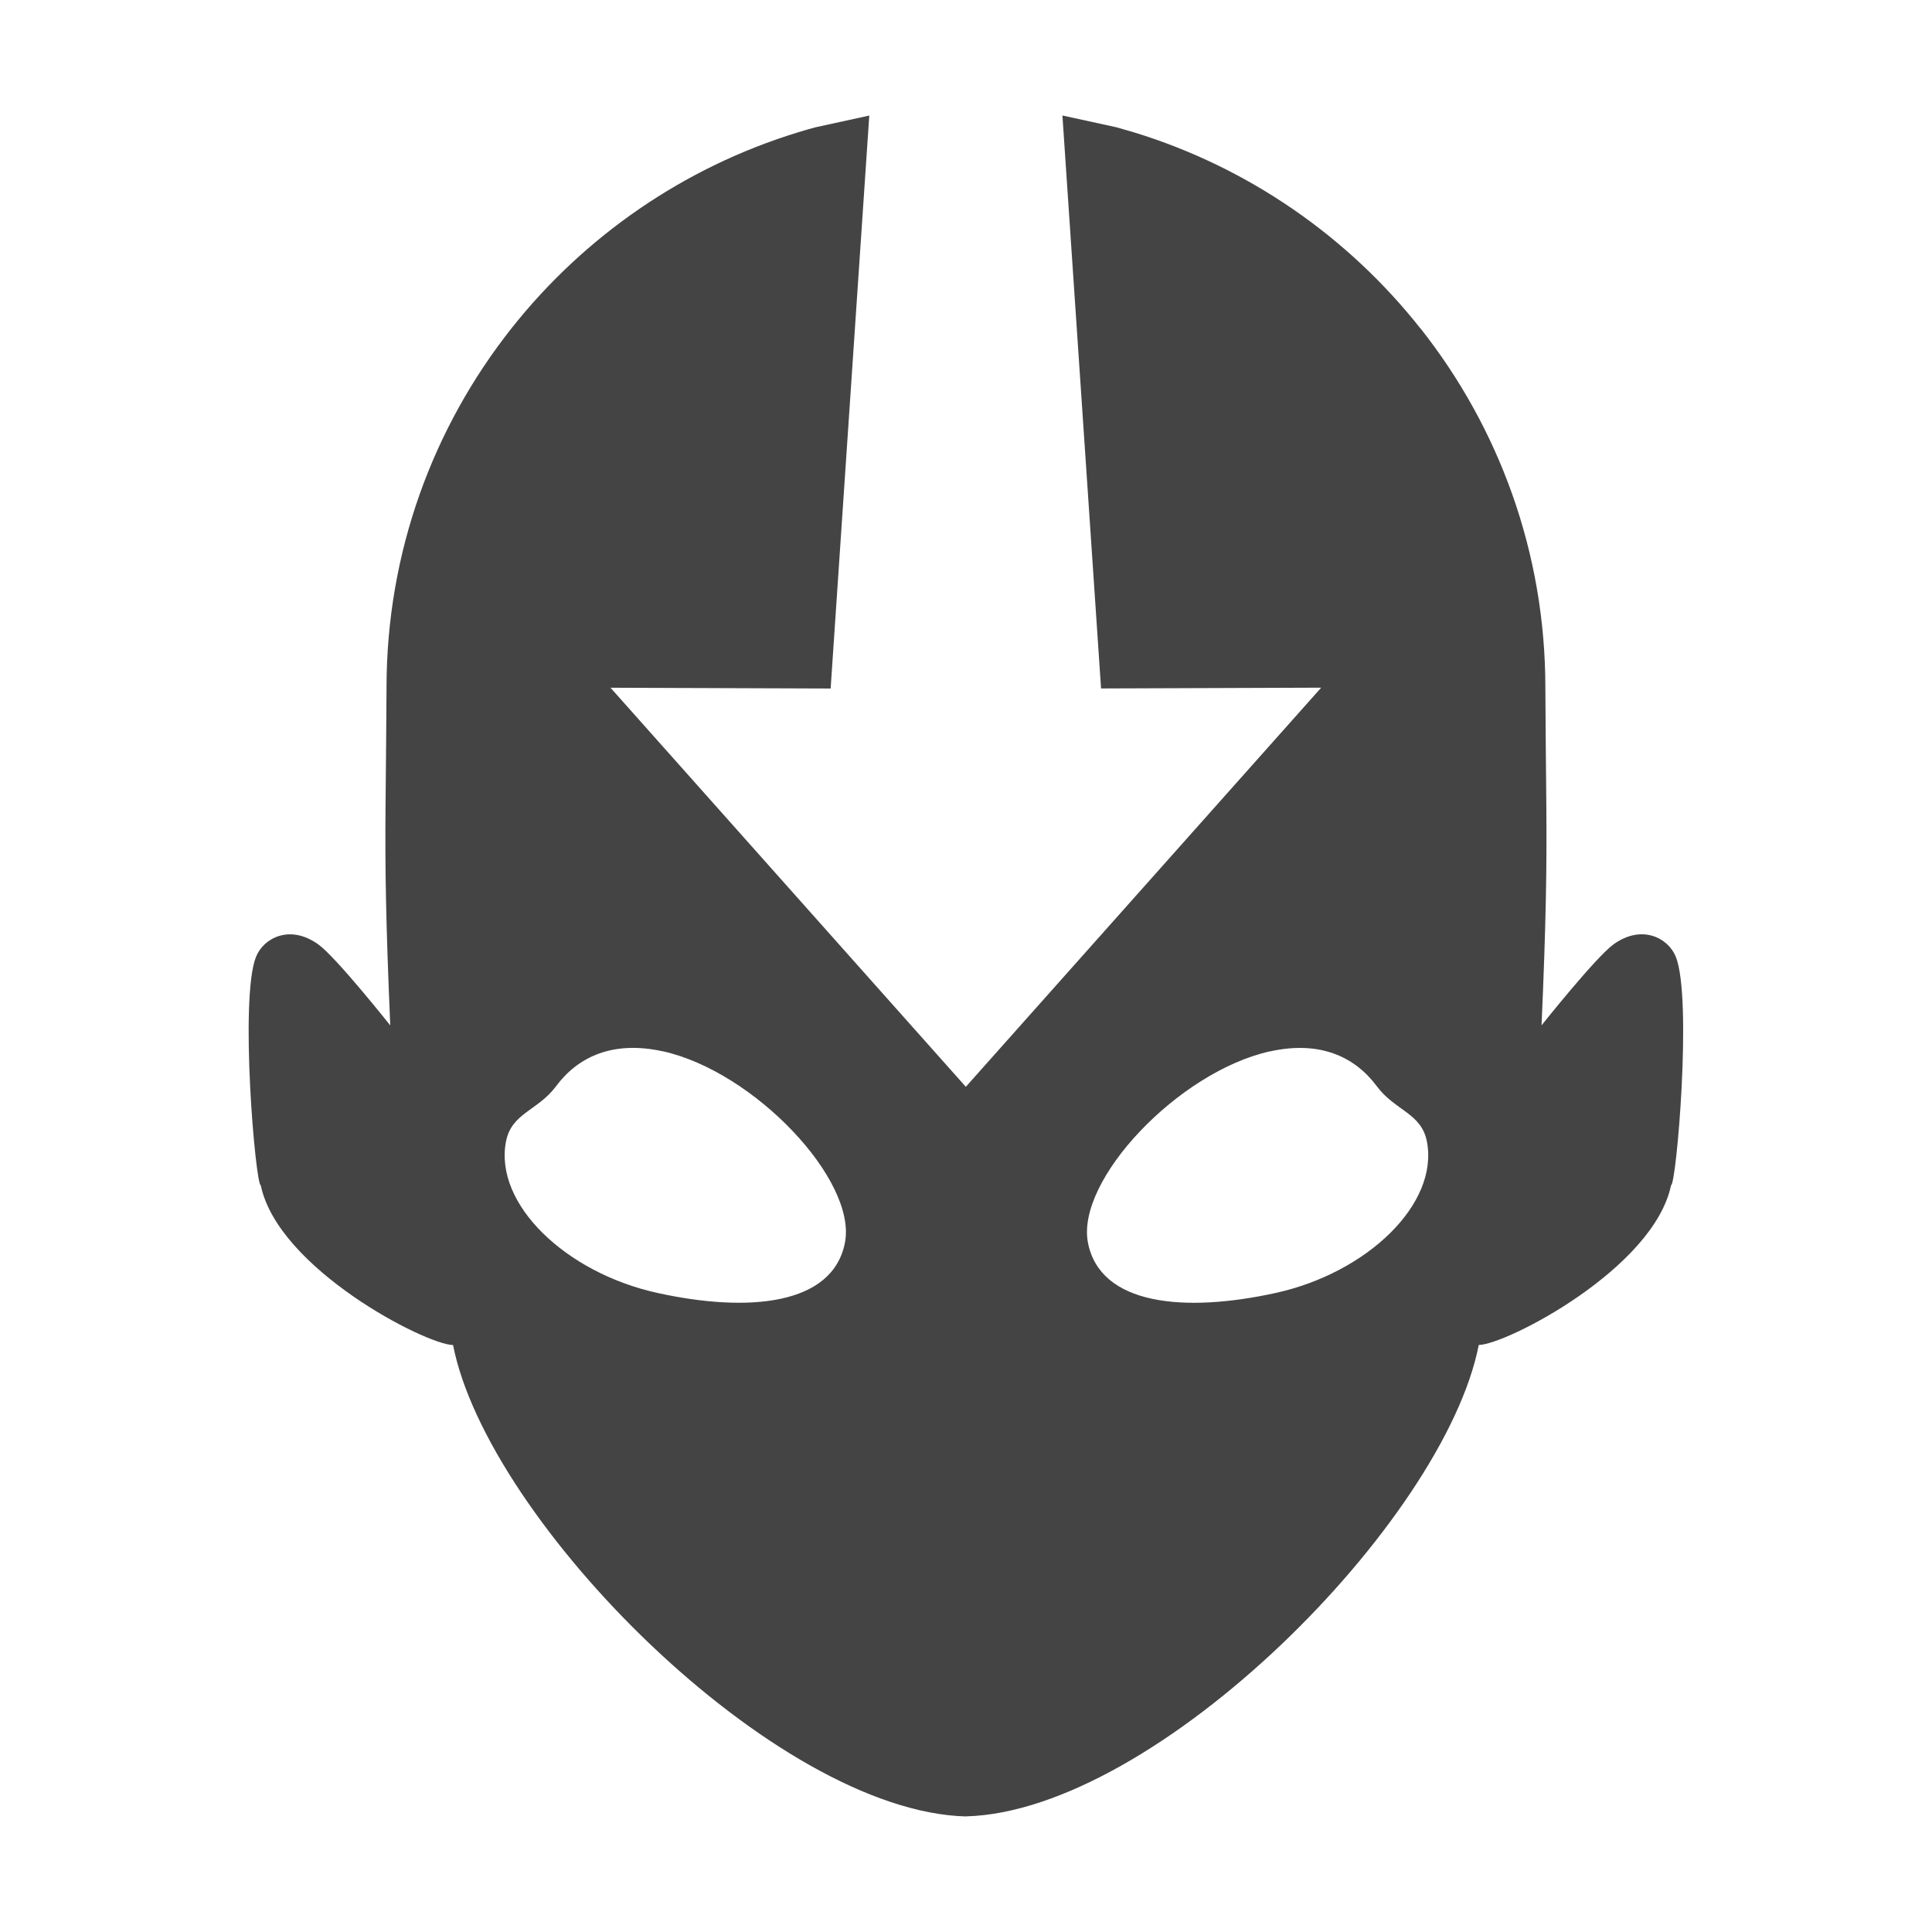
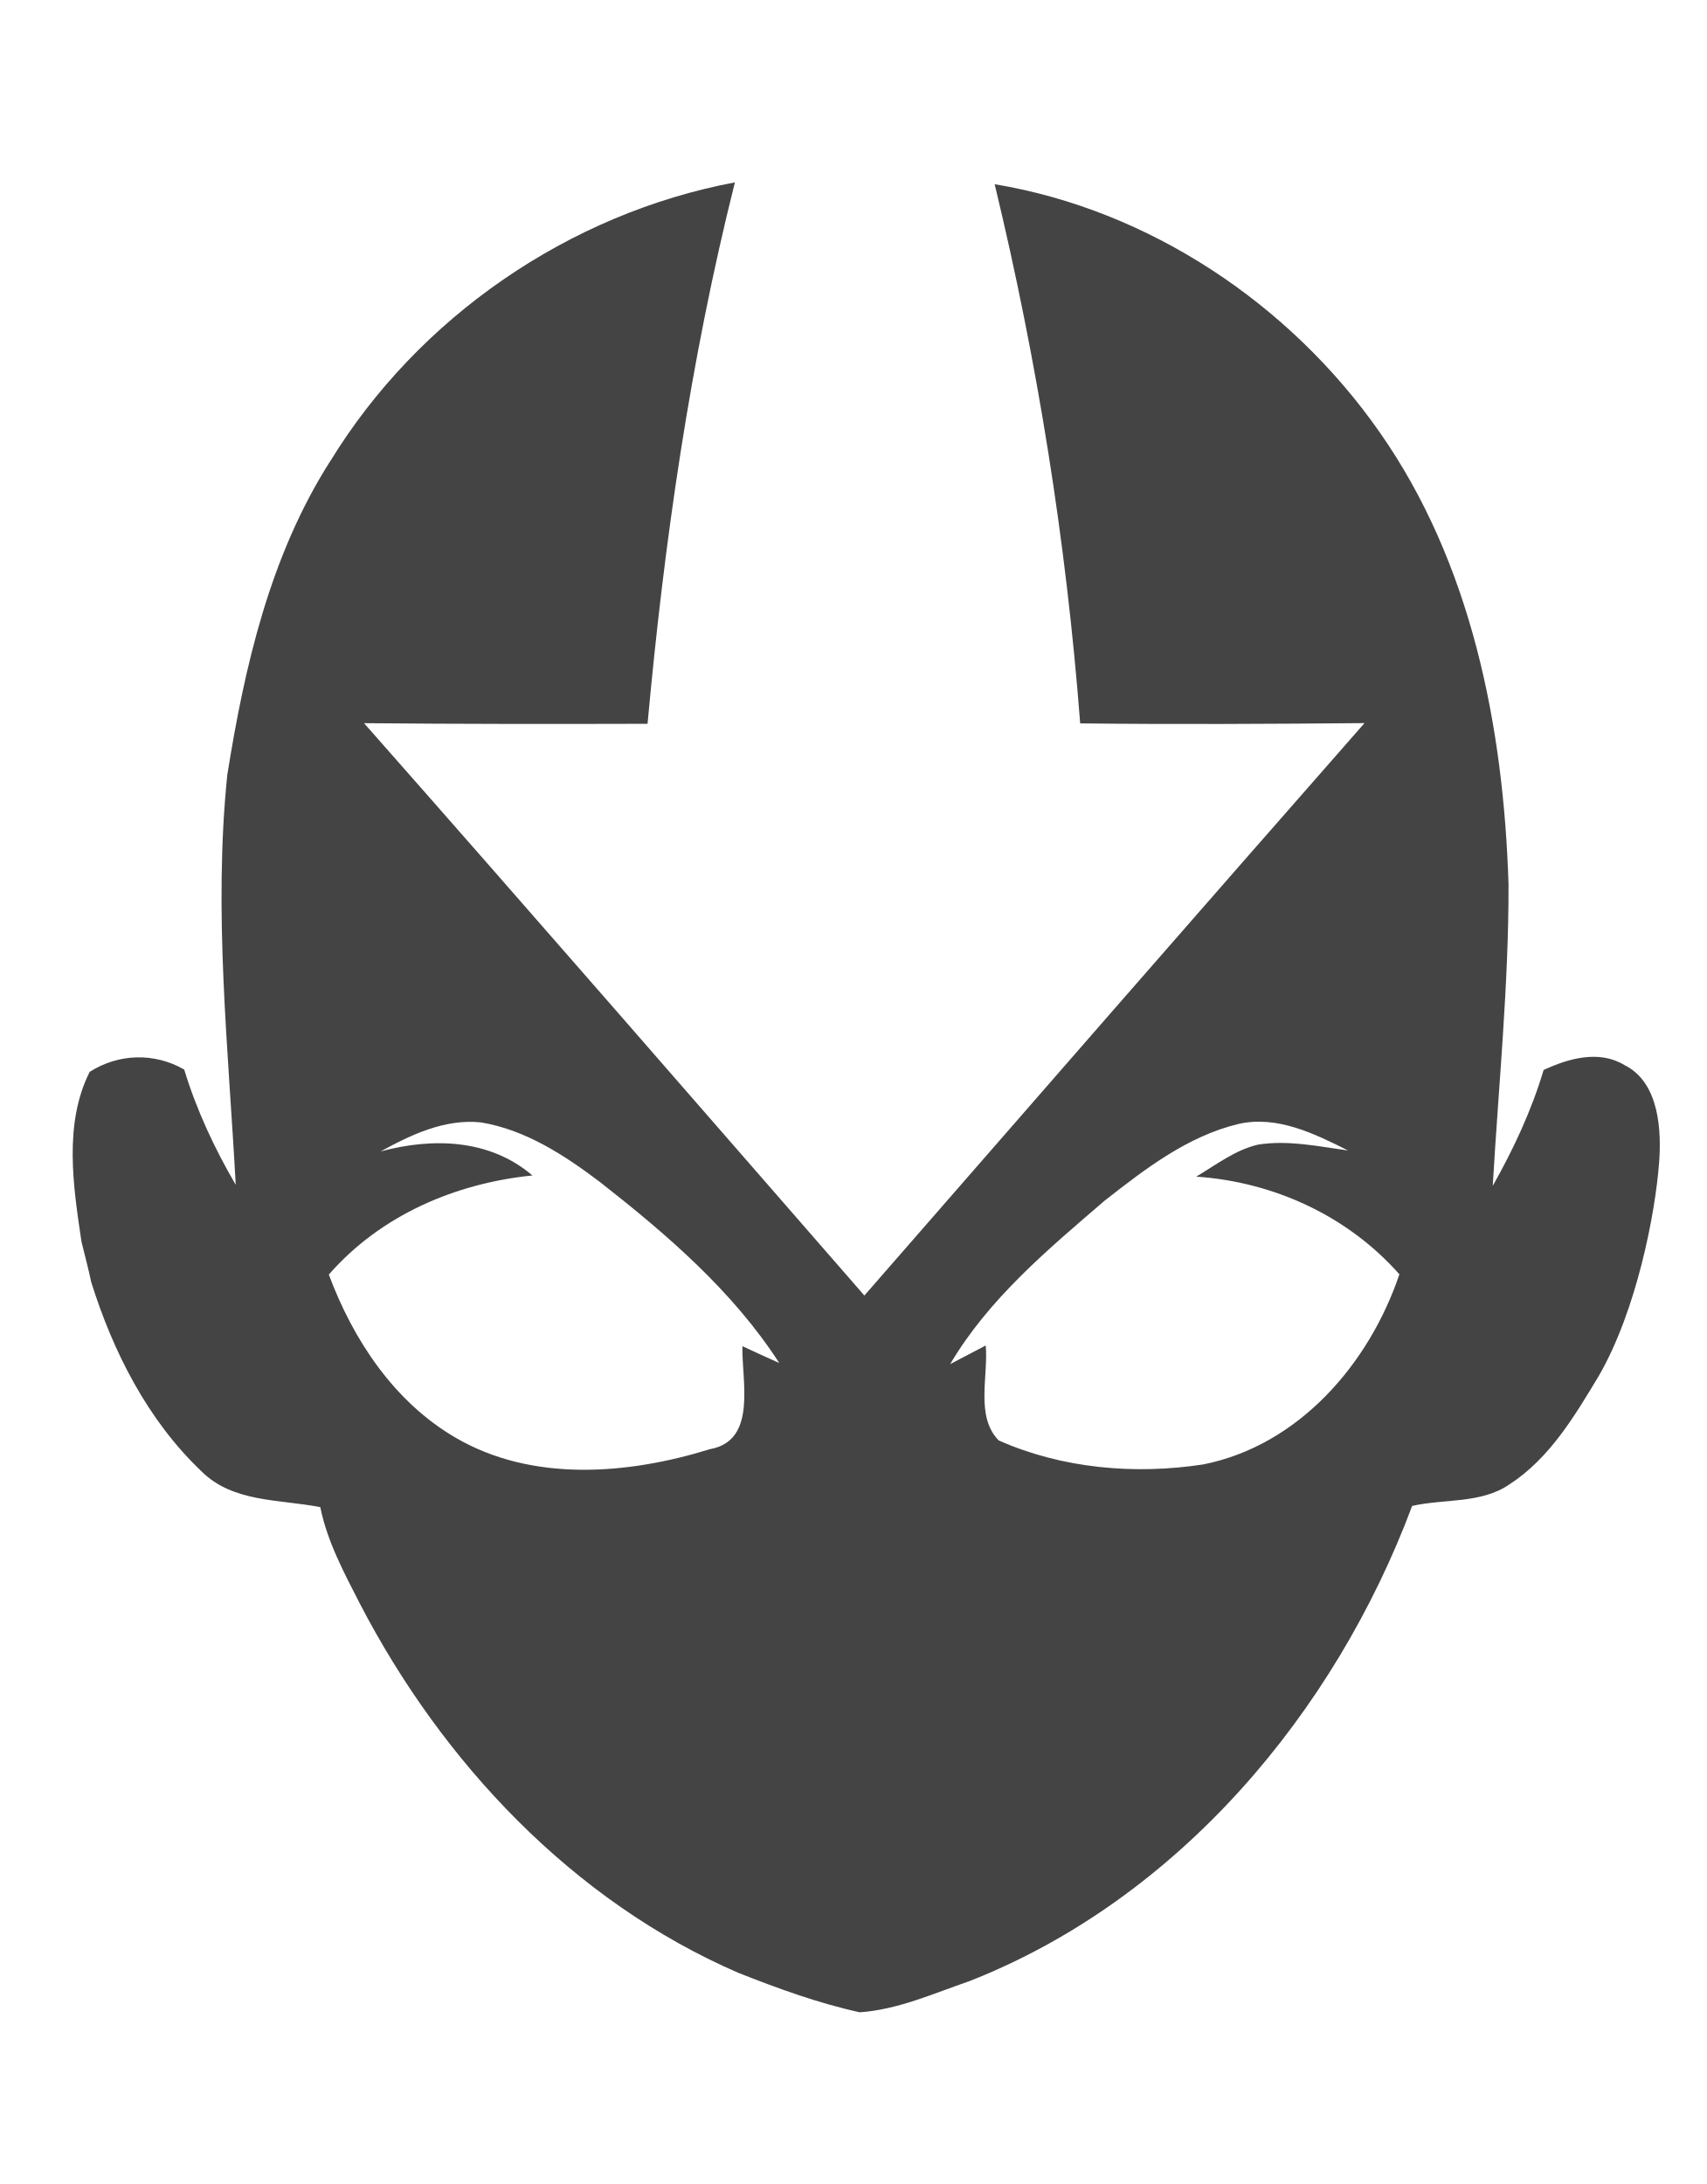
- <svg xmlns="http://www.w3.org/2000/svg" version="1.1" width="32" height="32" viewBox="0 0 32 32">
-   <path fill="#444" d="M23.527 5.438c1.295 1.638 2.069 3.705 2.069 5.952 0 0.346 0.011 1.333 0.016 1.937 0.009 1.029-0.004 1.944-0.079 3.656 0 0 0.898-1.129 1.191-1.341 0.47-0.339 0.908-0.107 1.033 0.206 0.276 0.693 0.008 3.778-0.079 3.783-0.286 1.38-2.729 2.64-3.185 2.646-0.572 2.919-5.333 7.725-8.496 7.808v0.001c-3.163-0.086-7.921-4.891-8.493-7.808-0.456-0.007-2.899-1.266-3.185-2.646-0.087-0.005-0.355-3.090-0.079-3.783 0.125-0.314 0.563-0.545 1.033-0.206 0.294 0.211 1.191 1.341 1.191 1.341-0.074-1.713-0.088-2.628-0.078-3.656 0.005-0.604 0.016-1.591 0.016-1.937 0-2.247 0.774-4.315 2.070-5.953 1.2-1.517 2.848-2.665 4.742-3.245 0.096-0.030 0.194-0.058 0.291-0.084l0.893-0.195-0.64 9.49-3.646-0.013 5.885 6.61 5.886-6.611-3.646 0.013-0.64-9.49 0.894 0.195c0.098 0.027 0.195 0.055 0.291 0.084 1.895 0.58 3.543 1.728 4.743 3.246zM10.977 17.413c-0.823-0.181-1.402 0.088-1.766 0.577-0.303 0.408-0.738 0.443-0.83 0.916-0.201 1.035 0.988 2.174 2.503 2.508s2.91 0.204 3.111-0.832c0.201-1.035-1.503-2.836-3.018-3.17zM21.037 17.413c-1.515 0.334-3.218 2.134-3.017 3.17s1.596 1.165 3.111 0.832c1.514-0.334 2.703-1.473 2.503-2.508-0.092-0.473-0.527-0.508-0.83-0.916-0.364-0.489-0.943-0.759-1.766-0.577z" />
+ <svg xmlns="http://www.w3.org/2000/svg" version="1.1" width="25" height="32" viewBox="0 0 25 32">
+   <path fill="#444" d="M4.837 6.761c1.291-2.112 3.497-3.631 5.931-4.089-0.654 2.602-1.036 5.263-1.28 7.933-1.386 0.004-2.77 0.004-4.154-0.009 2.457 2.784 4.891 5.587 7.331 8.386 2.439-2.799 4.879-5.598 7.328-8.387-1.388 0.012-2.777 0.020-4.166 0.004-0.204-2.661-0.627-5.304-1.253-7.9 2.266 0.377 4.325 1.754 5.636 3.627 1.35 1.922 1.82 4.318 1.893 6.627 0.004 1.477-0.146 2.949-0.231 4.422 0.304-0.539 0.568-1.103 0.745-1.697 0.365-0.171 0.814-0.298 1.186-0.072 0.524 0.26 0.538 0.998 0.507 1.421-0.056 0.759-0.332 2.175-0.882 3.129-0.355 0.589-0.72 1.209-1.31 1.592-0.418 0.288-0.954 0.209-1.427 0.317-1.134 3.031-3.425 5.757-6.48 6.96-0.527 0.181-1.055 0.421-1.614 0.459-0.611-0.134-1.199-0.349-1.779-0.578-2.428-1.052-4.338-3.084-5.545-5.409-0.232-0.454-0.478-0.909-0.58-1.414-0.596-0.118-1.283-0.064-1.746-0.53-0.783-0.746-1.291-1.746-1.611-2.77-0.041-0.197-0.095-0.393-0.142-0.589-0.121-0.811-0.263-1.728 0.12-2.489 0.424-0.27 0.948-0.285 1.385-0.034 0.18 0.592 0.443 1.154 0.755 1.689-0.108-1.998-0.329-4.004-0.124-6.004 0.254-1.595 0.628-3.218 1.507-4.597zM5.572 16.872c0.761-0.206 1.601-0.187 2.229 0.351-1.132 0.114-2.225 0.584-2.983 1.452 0.358 0.96 0.957 1.865 1.857 2.39 1.126 0.657 2.527 0.54 3.728 0.168 0.698-0.124 0.462-1.006 0.475-1.509 0.178 0.083 0.359 0.167 0.54 0.247-0.684-1.058-1.646-1.883-2.626-2.651-0.521-0.394-1.093-0.768-1.748-0.875-0.527-0.054-1.022 0.181-1.471 0.428zM16.196 17.583c-0.836 0.719-1.706 1.442-2.274 2.404 0.174-0.091 0.348-0.181 0.521-0.273 0.041 0.448-0.155 1.039 0.19 1.391 0.929 0.413 1.995 0.505 2.996 0.352 1.402-0.278 2.434-1.477 2.875-2.786-0.758-0.857-1.842-1.354-2.977-1.431 0.291-0.172 0.57-0.391 0.906-0.469 0.44-0.070 0.884 0.026 1.319 0.086-0.492-0.247-1.040-0.517-1.605-0.389-0.742 0.178-1.36 0.653-1.95 1.115z" />
</svg>
